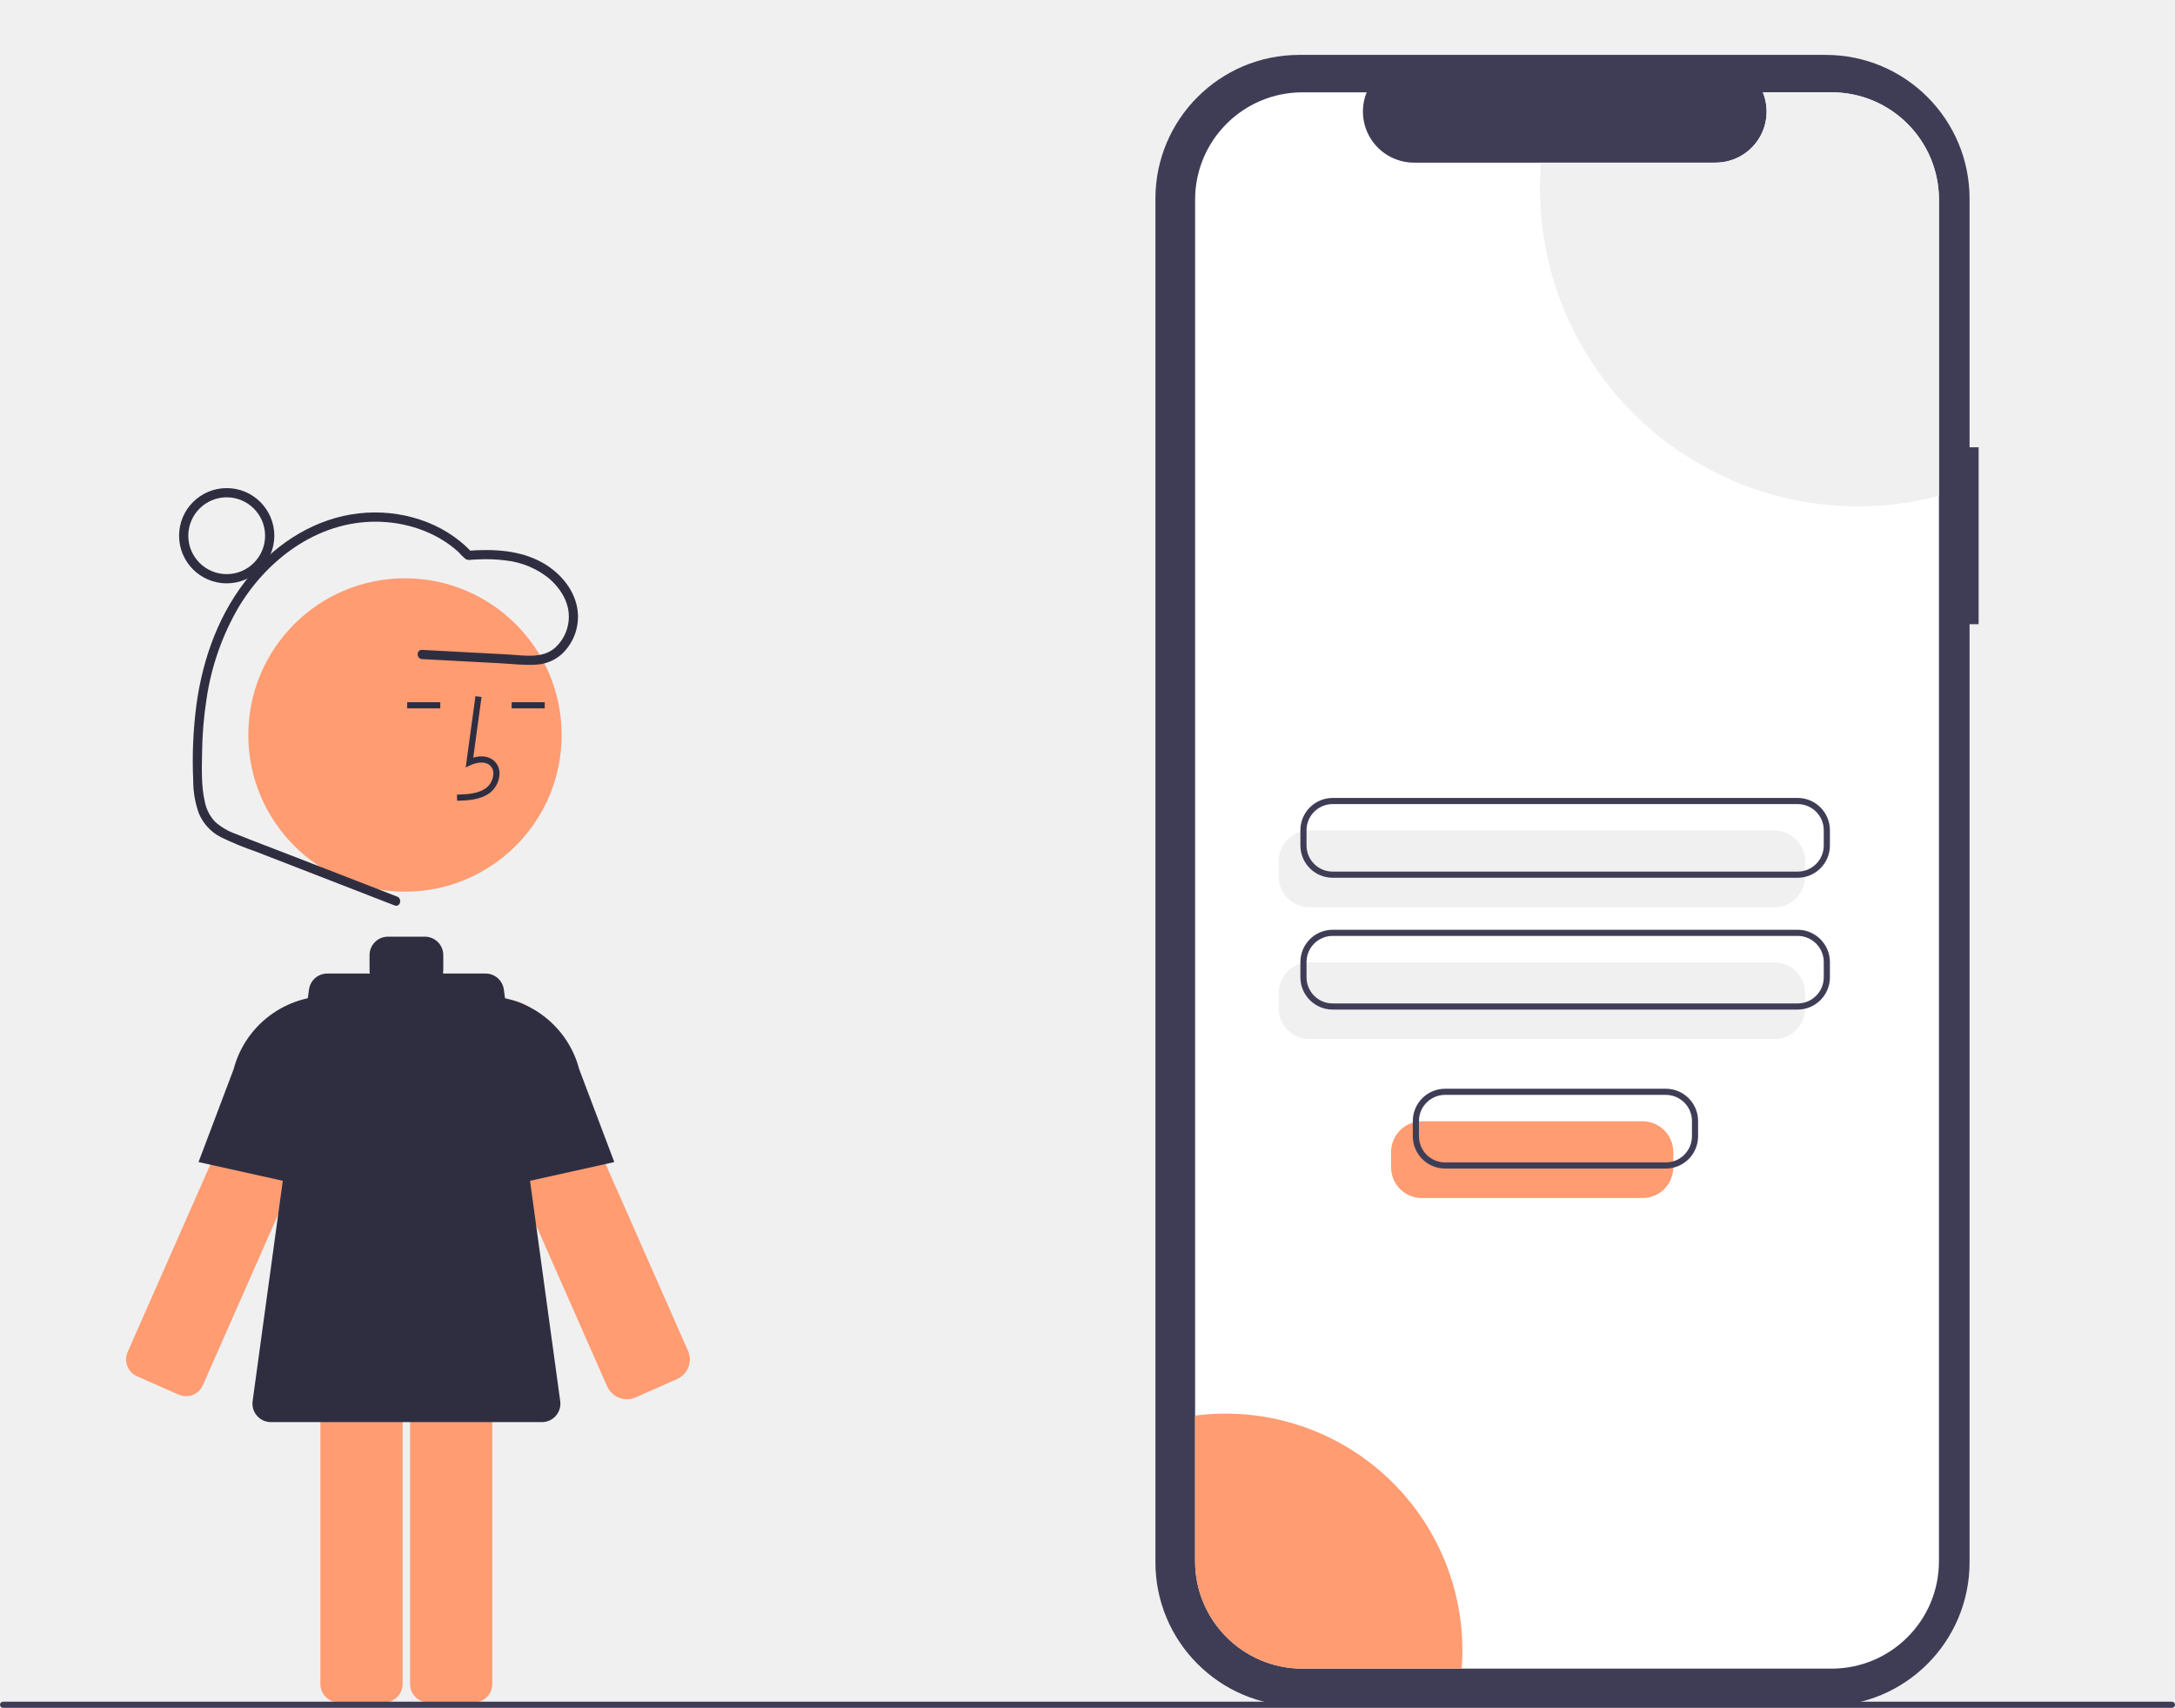
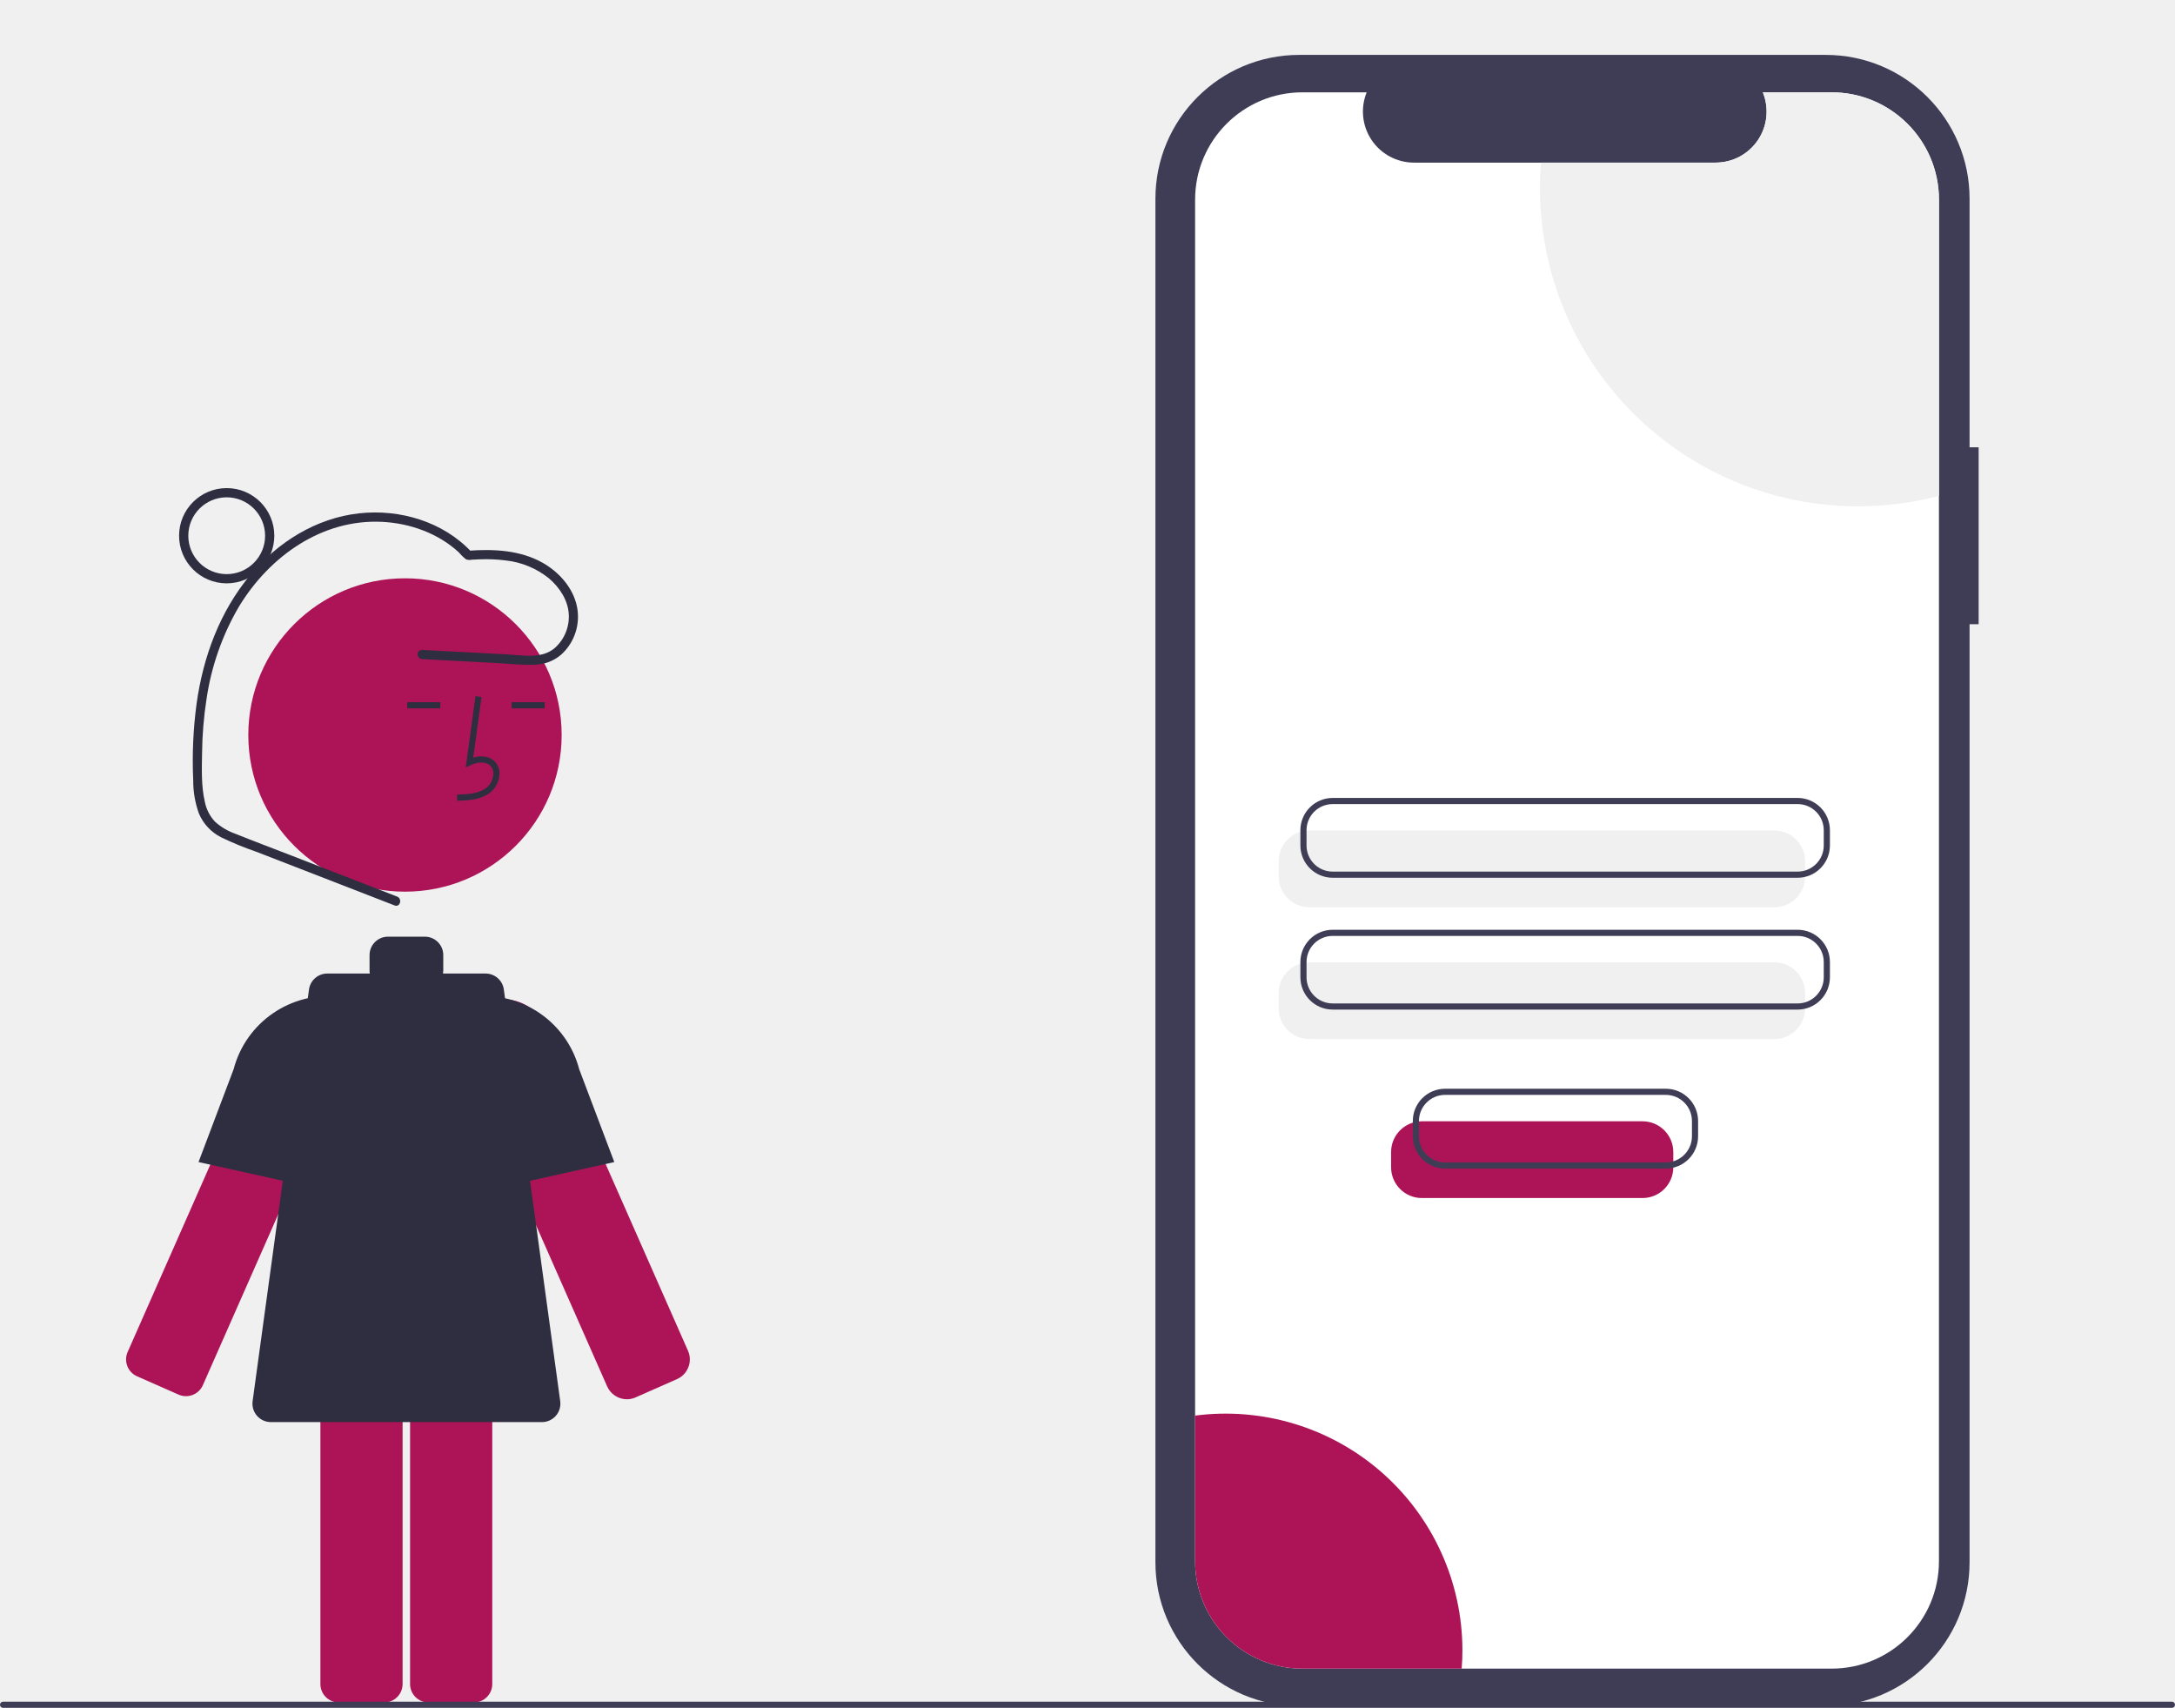
<svg xmlns="http://www.w3.org/2000/svg" data-name="Layer 1" width="708" height="555.867" viewBox="0 0 708 555.867">
-   <path id="b10fb2cf-c586-4c5f-9fbf-e678f5ffa3db-66" data-name="Path 133" d="M890.465,679.515a211.722,211.722,0,0,1-46.196,37.27c-.392.241-.79.467-1.189.7l-27.639-24.463c.29-.27.612-.572.958-.905C836.992,672.563,939.229,535.838,946.042,502.544,945.572,505.317,952.189,614.094,890.465,679.515Z" transform="translate(-246 -172.0663)" fill="#f0f0f0" />
-   <path id="a32c10c7-75df-4179-a648-6a8d2a687209-67" data-name="Path 134" d="M849.602,721.505c-.523.125-1.054.241-1.588.348l-20.735-18.353c.405-.141.879-.309,1.42-.496,8.897-3.15,35.394-12.66,61.764-23.492,28.334-11.644,56.533-24.8,62.598-33.227C951.76,648.244,911.686,707.622,849.602,721.505Z" transform="translate(-246 -172.0663)" fill="#f0f0f0" />
+   <path id="b10fb2cf-c586-4c5f-9fbf-e678f5ffa3db-91" data-name="Path 133" d="M890.465,679.515a211.722,211.722,0,0,1-46.196,37.27c-.392.241-.79.467-1.189.7l-27.639-24.463c.29-.27.612-.572.958-.905C836.992,672.563,939.229,535.838,946.042,502.544,945.572,505.317,952.189,614.094,890.465,679.515Z" transform="translate(-246 -172.0663)" fill="#f0f0f0" />
+   <path id="a32c10c7-75df-4179-a648-6a8d2a687209-92" data-name="Path 134" d="M849.602,721.505c-.523.125-1.054.241-1.588.348l-20.735-18.353c.405-.141.879-.309,1.42-.496,8.897-3.15,35.394-12.66,61.764-23.492,28.334-11.644,56.533-24.8,62.598-33.227C951.76,648.244,911.686,707.622,849.602,721.505Z" transform="translate(-246 -172.0663)" fill="#f0f0f0" />
  <path d="M890.082,317.646h-2.953V236.753a46.819,46.819,0,0,0-46.819-46.819H668.926a46.819,46.819,0,0,0-46.819,46.819v443.789a46.819,46.819,0,0,0,46.819,46.819H840.31a46.819,46.819,0,0,0,46.819-46.819V375.228h2.953Z" transform="translate(-246 -172.0663)" fill="#3f3d56" />
  <path d="M877.163,237.074V680.217a34.957,34.957,0,0,1-34.969,34.957H669.984a34.954,34.954,0,0,1-34.957-34.957V237.074a34.954,34.954,0,0,1,34.957-34.957h20.898a16.619,16.619,0,0,0,15.383,22.88h98.181a16.601,16.601,0,0,0,15.384-22.88H842.193A34.957,34.957,0,0,1,877.163,237.074Z" transform="translate(-246 -172.0663)" fill="#fff" />
  <path d="M823.595,467.355H672.228a10.011,10.011,0,0,1-10-10v-4.978a10.011,10.011,0,0,1,10-10h151.367a10.011,10.011,0,0,1,10,10v4.978A10.011,10.011,0,0,1,823.595,467.355Z" transform="translate(-246 -172.0663)" fill="#f0f0f0" />
  <path d="M823.595,510.262H672.228a10.011,10.011,0,0,1-10-10v-4.978a10.011,10.011,0,0,1,10-10h151.367a10.011,10.011,0,0,1,10,10v4.978A10.011,10.011,0,0,1,823.595,510.262Z" transform="translate(-246 -172.0663)" fill="#f0f0f0" />
  <path d="M831.166,457.759H679.8a10.512,10.512,0,0,1-10.5-10.5v-4.978a10.512,10.512,0,0,1,10.5-10.5h151.367a10.512,10.512,0,0,1,10.5,10.5v4.978A10.512,10.512,0,0,1,831.166,457.759Zm-151.367-23.978a8.51,8.51,0,0,0-8.5,8.5v4.978a8.51,8.51,0,0,0,8.5,8.5h151.367a8.51,8.51,0,0,0,8.5-8.5v-4.978a8.51,8.51,0,0,0-8.5-8.5Z" transform="translate(-246 -172.0663)" fill="#3f3d56" />
  <path d="M831.166,500.666H679.8a10.512,10.512,0,0,1-10.5-10.5V485.189a10.512,10.512,0,0,1,10.5-10.5h151.367a10.512,10.512,0,0,1,10.5,10.5v4.978A10.512,10.512,0,0,1,831.166,500.666ZM679.8,476.689a8.51,8.51,0,0,0-8.5,8.5v4.978a8.51,8.51,0,0,0,8.5,8.5h151.367a8.51,8.51,0,0,0,8.5-8.5V485.189a8.51,8.51,0,0,0-8.5-8.5Z" transform="translate(-246 -172.0663)" fill="#3f3d56" />
  <path d="M877.163,237.074V333.464A103.539,103.539,0,0,1,747.28,233.389q0-4.24.341-8.392h56.826a16.601,16.601,0,0,0,15.384-22.88H842.193A34.957,34.957,0,0,1,877.163,237.074Z" transform="translate(-246 -172.0663)" fill="#f0f0f0" />
-   <path d="M722.041,709.154c0,2.032-.076,4.038-.24,6.02H669.984a34.954,34.954,0,0,1-34.957-34.957v-47.4a77.073,77.073,0,0,1,87.013,76.337Z" transform="translate(-246 -172.0663)" fill="#ff9c72" />
-   <path d="M304.121,625.985a6.007,6.007,0,0,0,7.911-3.067l46.679-105.794a13.379,13.379,0,0,0-17.077-17.876h-0a13.199,13.199,0,0,0-6.75,5.78,13.649,13.649,0,0,0-.654,1.293l-46.679,105.794a6,6,0,0,0,3.067,7.912Z" transform="translate(-246 -172.0663)" fill="#ff9c72" />
+   <path d="M722.041,709.154c0,2.032-.076,4.038-.24,6.02H669.984a34.954,34.954,0,0,1-34.957-34.957v-47.4a77.073,77.073,0,0,1,87.013,76.337Z" transform="translate(-246 -172.0663)" fill="#ad1457" />
+   <path d="M304.121,625.985a6.007,6.007,0,0,0,7.911-3.067l46.679-105.794a13.379,13.379,0,0,0-17.077-17.876h-0a13.199,13.199,0,0,0-6.75,5.78,13.649,13.649,0,0,0-.654,1.293l-46.679,105.794a6,6,0,0,0,3.067,7.912Z" transform="translate(-246 -172.0663)" fill="#ad1457" />
  <path d="M356.795,560.557l-46.172-10.261,11.428-30.232a31.95,31.95,0,0,1,34.299-23.628l.445.049Z" transform="translate(-246 -172.0663)" fill="#2f2e41" />
-   <path d="M450.055,627.498a7.028,7.028,0,0,1-6.412-4.177L396.964,517.527a14.381,14.381,0,0,1,25.609-12.997v-0a14.618,14.618,0,0,1,.703,1.388l46.679,105.794a7,7,0,0,1-3.579,9.23l-13.961,6.16-.007-.016A6.944,6.944,0,0,1,450.055,627.498Z" transform="translate(-246 -172.0663)" fill="#ff9c72" />
-   <path d="M385.485,591.169a6.007,6.007,0,0,0-6,6V720.183a6.007,6.007,0,0,0,6,6H400.245a6.007,6.007,0,0,0,6-6V597.169a6.007,6.007,0,0,0-6-6Z" transform="translate(-246 -172.0663)" fill="#ff9c72" />
-   <path d="M356.293,591.169a6.007,6.007,0,0,0-6,6V720.183a6.007,6.007,0,0,0,6,6h14.76a6.007,6.007,0,0,0,6-6V597.169a6.007,6.007,0,0,0-6-6Z" transform="translate(-246 -172.0663)" fill="#ff9c72" />
-   <circle cx="131.828" cy="239.224" r="51" fill="#ff9c72" />
+   <path d="M450.055,627.498a7.028,7.028,0,0,1-6.412-4.177L396.964,517.527a14.381,14.381,0,0,1,25.609-12.997v-0a14.618,14.618,0,0,1,.703,1.388l46.679,105.794a7,7,0,0,1-3.579,9.23l-13.961,6.16-.007-.016A6.944,6.944,0,0,1,450.055,627.498Z" transform="translate(-246 -172.0663)" fill="#ad1457" />
+   <path d="M385.485,591.169a6.007,6.007,0,0,0-6,6V720.183a6.007,6.007,0,0,0,6,6H400.245a6.007,6.007,0,0,0,6-6V597.169a6.007,6.007,0,0,0-6-6Z" transform="translate(-246 -172.0663)" fill="#ad1457" />
+   <path d="M356.293,591.169a6.007,6.007,0,0,0-6,6V720.183a6.007,6.007,0,0,0,6,6h14.76a6.007,6.007,0,0,0,6-6V597.169a6.007,6.007,0,0,0-6-6Z" transform="translate(-246 -172.0663)" fill="#ad1457" />
+   <circle cx="131.828" cy="239.224" r="51" fill="#ad1457" />
  <path d="M394.8,432.699c3.306-.092,7.42-.207,10.59-2.522a8.133,8.133,0,0,0,3.2-6.073,5.471,5.471,0,0,0-1.86-4.493c-1.656-1.399-4.073-1.727-6.678-.961l2.699-19.726-1.981-.271L397.596,421.843l1.655-.759c1.918-.88,4.552-1.328,6.188.055a3.515,3.515,0,0,1,1.153,2.896,6.147,6.147,0,0,1-2.381,4.528c-2.467,1.802-5.746,2.034-9.466,2.138Z" transform="translate(-246 -172.0663)" fill="#2f2e41" />
  <rect x="166.55" y="228.559" width="10.772" height="2" fill="#2f2e41" />
  <rect x="132.55" y="228.559" width="10.772" height="2" fill="#2f2e41" />
  <path d="M428.362,628.119l-18.356-134a6,6,0,0,0-5.945-5.186H390.205a6.025,6.025,0,0,0,.09-1v-5a6,6,0,0,0-6-6h-12a6,6,0,0,0-6,6v5a6.025,6.025,0,0,0,.09,1H352.53a6,6,0,0,0-5.945,5.186l-18.356,134a6,6,0,0,0,5.944,6.814h88.244A6,6,0,0,0,428.362,628.119Z" transform="translate(-246 -172.0663)" fill="#2f2e41" />
  <path d="M399.795,560.557V496.486l.445-.049a31.961,31.961,0,0,1,34.315,23.68l11.411,30.18Z" transform="translate(-246 -172.0663)" fill="#2f2e41" />
  <path d="M375.26,463.882l-35.275-13.692c-5.768-2.239-11.569-4.41-17.307-6.726a19.726,19.726,0,0,1-6.662-3.926,13.09,13.09,0,0,1-3.321-6.427c-1.223-5.171-1.002-10.825-.915-16.102a122.699,122.699,0,0,1,1.422-17.241,83.286,83.286,0,0,1,10.65-30.38c9.893-16.232,26.937-28.444,46.543-27.469,9.077.451,18.206,3.708,24.949,9.914a15.751,15.751,0,0,0,2.355,2.282,3.268,3.268,0,0,0,1.876.126q1.234-.079,2.471-.121a51.043,51.043,0,0,1,8.566.359,27.121,27.121,0,0,1,14.13,5.867c3.37,2.899,6.112,6.992,6.395,11.54a13.66,13.66,0,0,1-4.614,11.151c-4.209,3.547-10.213,2.3-15.261,2.033l-18.494-.98-9.37-.496c-1.929-.102-1.924,2.898,0,3l24.905,1.319c4.002.212,8.127.732,12.132.492a13.574,13.574,0,0,0,8.333-3.352,16.628,16.628,0,0,0,5.037-15.601c-1.284-6.138-5.852-11.215-11.207-14.235-7.286-4.11-15.988-4.504-24.141-3.896l1.061.439c-9.222-9.898-23.349-14.077-36.61-12.615-14.002,1.544-26.456,9.356-35.404,20.038-9.976,11.909-15.413,26.76-17.527,42.03a139.839,139.839,0,0,0-1.082,24.88,31.35,31.35,0,0,0,1.852,10.751,15.39,15.39,0,0,0,7.225,7.746,103.398,103.398,0,0,0,11.468,4.711L342.436,454.344l25.528,9.909,6.498,2.522c1.801.699,2.581-2.201.798-2.893Z" transform="translate(-246 -172.0663)" fill="#2f2e41" />
  <path d="M319.795,361.934a15.5,15.5,0,1,1,15.5-15.5A15.517,15.517,0,0,1,319.795,361.934Zm0-28a12.5,12.5,0,1,0,12.5,12.5A12.514,12.514,0,0,0,319.795,333.934Z" transform="translate(-246 -172.0663)" fill="#2f2e41" />
  <rect x="528.177" y="440.815" width="42.237" height="42.237" transform="translate(147.6141 -410.7547) rotate(37.40978)" fill="#f0f0f0" />
  <path d="M389.295,228.934a33.949,33.949,0,0,1,27.277,13.702l19.59-25.614-58.779-44.956-44.956,58.779,25.333,19.376A34.003,34.003,0,0,1,389.295,228.934Z" transform="translate(-246 -172.0663)" fill="#f0f0f0" />
  <path d="M953,727.934H247a1,1,0,0,1,0-2H953a1,1,0,0,1,0,2Z" transform="translate(-246 -172.0663)" fill="#3f3d56" />
-   <path d="M780.687,562.003H708.825a10.011,10.011,0,0,1-10-10v-4.978a10.011,10.011,0,0,1,10-10h71.862a10.011,10.011,0,0,1,10,10v4.978A10.011,10.011,0,0,1,780.687,562.003Z" transform="translate(-246 -172.0663)" fill="#ff9c72" />
+   <path d="M780.687,562.003H708.825a10.011,10.011,0,0,1-10-10v-4.978a10.011,10.011,0,0,1,10-10h71.862a10.011,10.011,0,0,1,10,10v4.978A10.011,10.011,0,0,1,780.687,562.003Z" transform="translate(-246 -172.0663)" fill="#ad1457" />
  <path d="M788.259,552.407H716.397a10.512,10.512,0,0,1-10.5-10.5v-4.978a10.512,10.512,0,0,1,10.5-10.5h71.862a10.512,10.512,0,0,1,10.5,10.5v4.978A10.512,10.512,0,0,1,788.259,552.407Zm-71.862-23.978a8.51,8.51,0,0,0-8.5,8.5v4.978a8.51,8.51,0,0,0,8.5,8.5h71.862a8.51,8.51,0,0,0,8.5-8.5v-4.978a8.51,8.51,0,0,0-8.5-8.5Z" transform="translate(-246 -172.0663)" fill="#3f3d56" />
</svg>
